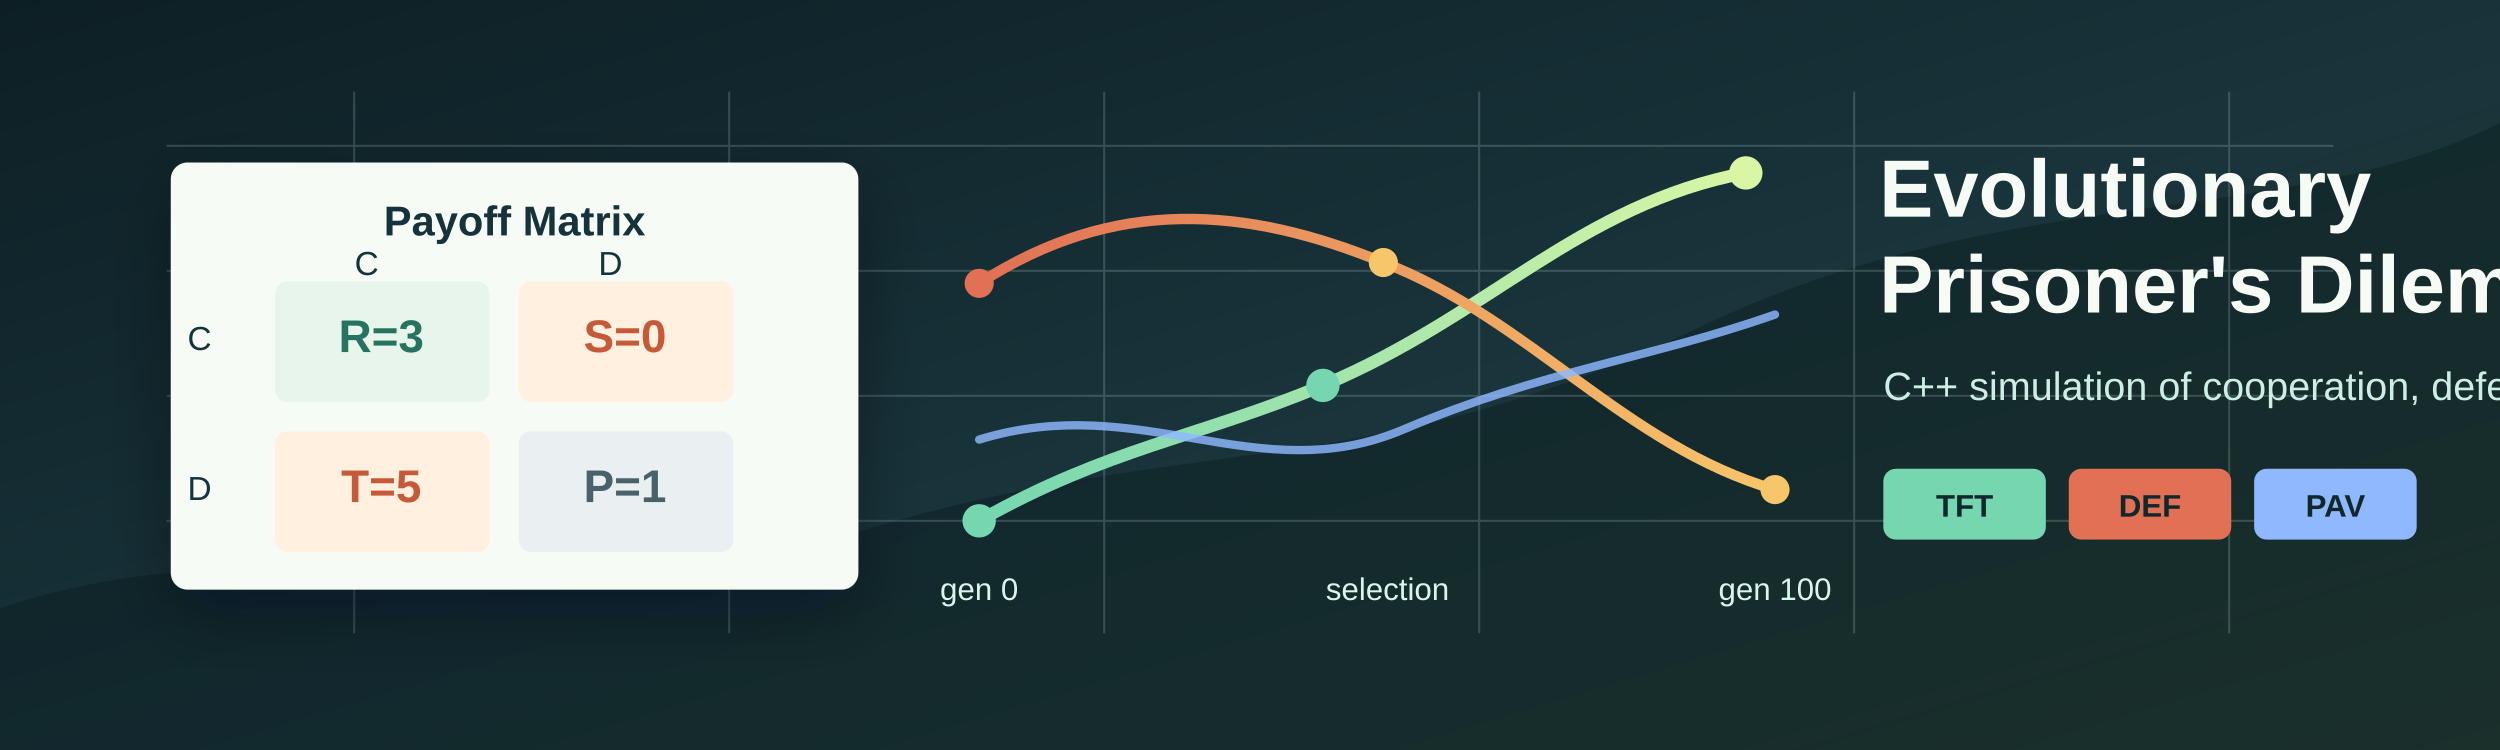
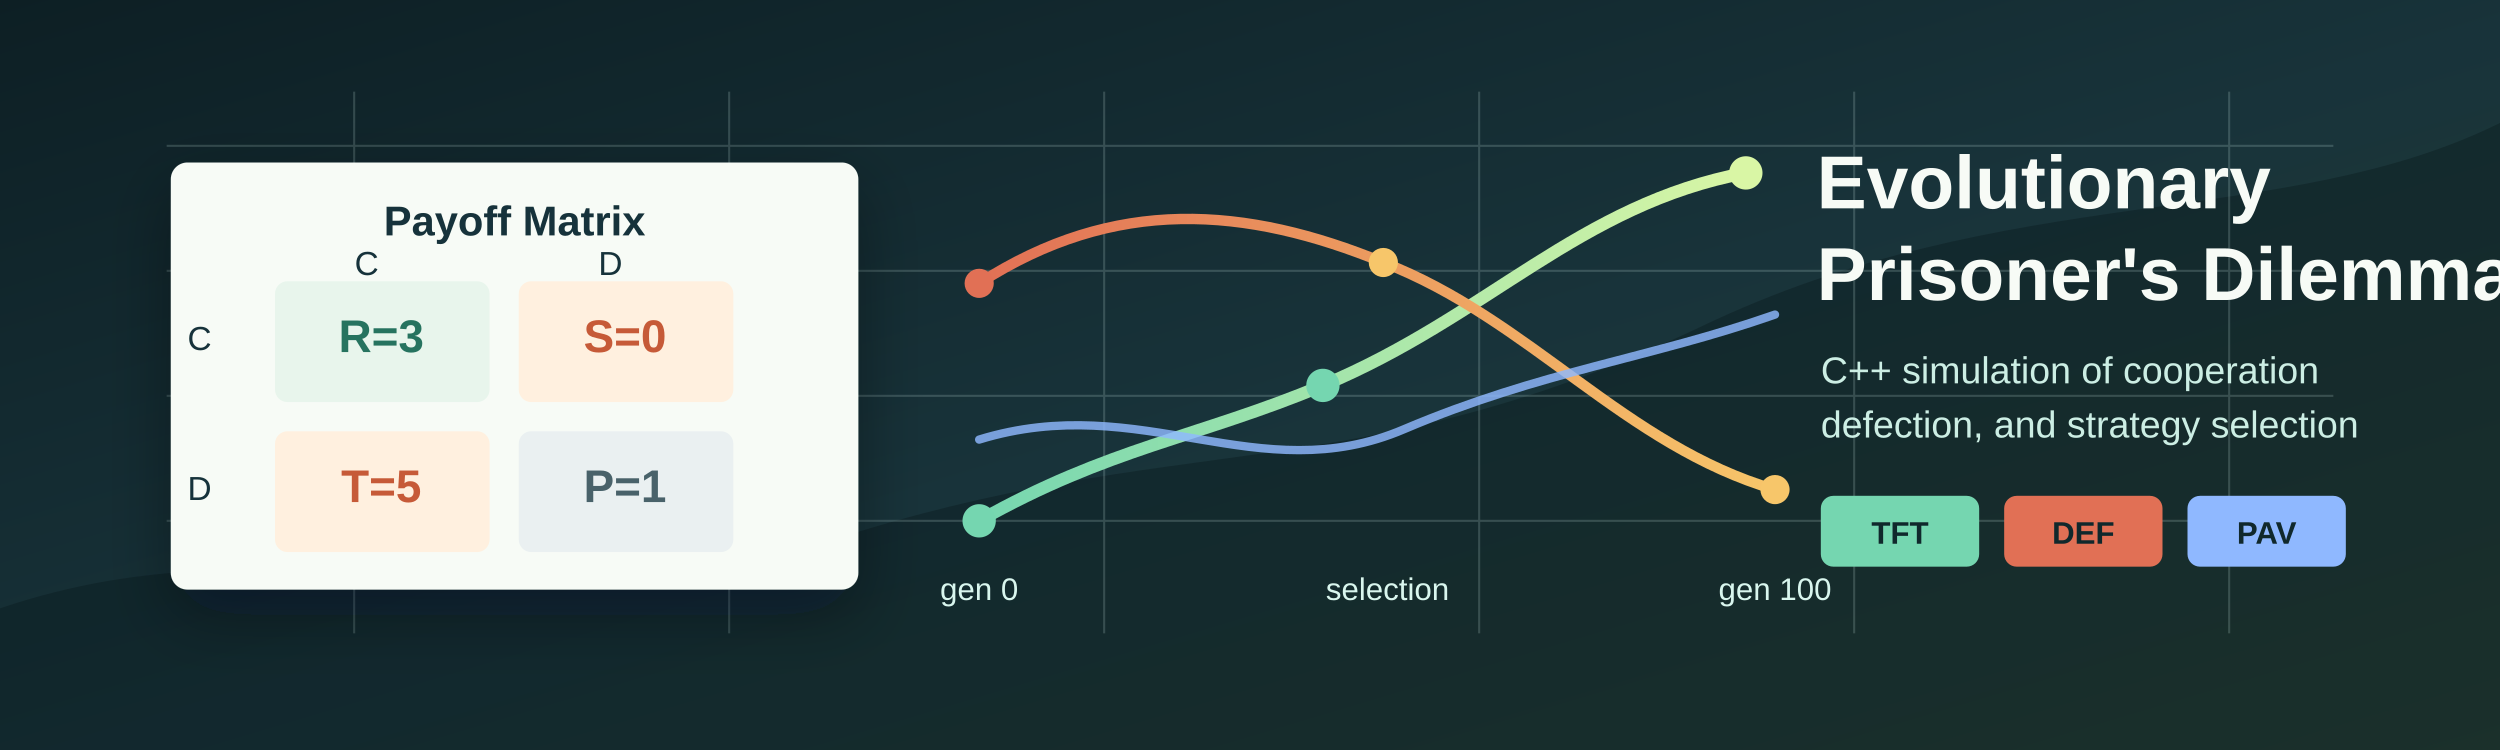
<svg xmlns="http://www.w3.org/2000/svg" width="1200" height="360" viewBox="0 0 1200 360" role="img" aria-labelledby="title desc">
  <defs>
    <linearGradient id="background" x1="0" y1="0" x2="1" y2="1">
      <stop offset="0%" stop-color="#0d1f24" />
      <stop offset="52%" stop-color="#18333a" />
      <stop offset="100%" stop-color="#263f35" />
    </linearGradient>
    <linearGradient id="curveCooperate" x1="0" y1="0" x2="1" y2="0">
      <stop offset="0%" stop-color="#75d6b0" />
      <stop offset="100%" stop-color="#d9f6a5" />
    </linearGradient>
    <linearGradient id="curveDefect" x1="0" y1="0" x2="1" y2="0">
      <stop offset="0%" stop-color="#e17055" />
      <stop offset="100%" stop-color="#f7c66a" />
    </linearGradient>
    <filter id="shadow" x="-20%" y="-20%" width="140%" height="140%">
      <feDropShadow dx="0" dy="12" stdDeviation="16" flood-color="#061014" flood-opacity="0.35" />
    </filter>
  </defs>
  <rect width="1200" height="360" fill="url(#background)" />
  <path d="M0 292 C142 244 239 311 397 260 C565 205 649 236 816 157 C964 86 1095 111 1200 59 L1200 360 L0 360 Z" fill="#071417" opacity="0.35" />
  <g opacity="0.18" stroke="#d9f6ee" stroke-width="1">
    <path d="M80 70 H1120" />
    <path d="M80 130 H1120" />
    <path d="M80 190 H1120" />
    <path d="M80 250 H1120" />
    <path d="M170 44 V304" />
    <path d="M350 44 V304" />
    <path d="M530 44 V304" />
    <path d="M710 44 V304" />
    <path d="M890 44 V304" />
    <path d="M1070 44 V304" />
  </g>
  <g filter="url(#shadow)">
    <rect x="82" y="78" width="330" height="205" rx="8" fill="#f7fbf6" />
    <text x="247" y="113" text-anchor="middle" font-family="Segoe UI, Arial, sans-serif" font-size="20" font-weight="700" fill="#17333a">Payoff Matrix</text>
    <rect x="132" y="135" width="103" height="58" rx="6" fill="#e8f5ec" />
    <rect x="249" y="135" width="103" height="58" rx="6" fill="#fff0df" />
    <rect x="132" y="207" width="103" height="58" rx="6" fill="#fff0df" />
    <rect x="249" y="207" width="103" height="58" rx="6" fill="#eaf0f1" />
    <text x="183" y="169" text-anchor="middle" font-family="Segoe UI, Arial, sans-serif" font-size="22" font-weight="700" fill="#26735f">R=3</text>
    <text x="300" y="169" text-anchor="middle" font-family="Segoe UI, Arial, sans-serif" font-size="22" font-weight="700" fill="#c65a38">S=0</text>
    <text x="183" y="241" text-anchor="middle" font-family="Segoe UI, Arial, sans-serif" font-size="22" font-weight="700" fill="#c65a38">T=5</text>
    <text x="300" y="241" text-anchor="middle" font-family="Segoe UI, Arial, sans-serif" font-size="22" font-weight="700" fill="#49626a">P=1</text>
    <text x="90" y="168" font-family="Segoe UI, Arial, sans-serif" font-size="16" fill="#17333a">C</text>
    <text x="90" y="240" font-family="Segoe UI, Arial, sans-serif" font-size="16" fill="#17333a">D</text>
    <text x="176" y="132" text-anchor="middle" font-family="Segoe UI, Arial, sans-serif" font-size="16" fill="#17333a">C</text>
    <text x="293" y="132" text-anchor="middle" font-family="Segoe UI, Arial, sans-serif" font-size="16" fill="#17333a">D</text>
  </g>
  <g fill="none" stroke-linecap="round" stroke-linejoin="round">
    <path d="M470 250 C532 215 575 210 635 185 C714 152 758 98 838 83" stroke="url(#curveCooperate)" stroke-width="6" />
    <path d="M470 136 C535 94 598 99 664 126 C734 153 780 214 852 235" stroke="url(#curveDefect)" stroke-width="5" />
    <path d="M470 211 C548 187 604 236 674 206 C740 178 792 172 852 151" stroke="#8fb8ff" stroke-width="4" opacity="0.82" />
  </g>
  <g font-family="Segoe UI, Arial, sans-serif">
    <circle cx="470" cy="250" r="8" fill="#75d6b0" />
    <circle cx="635" cy="185" r="8" fill="#75d6b0" />
    <circle cx="838" cy="83" r="8" fill="#d9f6a5" />
    <circle cx="470" cy="136" r="7" fill="#e17055" />
    <circle cx="664" cy="126" r="7" fill="#f7c66a" />
    <circle cx="852" cy="235" r="7" fill="#f7c66a" />
    <text x="470" y="288" text-anchor="middle" font-size="15" fill="#d9f6ee">gen 0</text>
    <text x="666" y="288" text-anchor="middle" font-size="15" fill="#d9f6ee">selection</text>
    <text x="852" y="288" text-anchor="middle" font-size="15" fill="#d9f6ee">gen 100</text>
  </g>
  <g font-family="Segoe UI, Arial, sans-serif">
-     <text x="902" y="104" font-size="39" font-weight="750" fill="#f7fbf6">Evolutionary</text>
-     <text x="902" y="150" font-size="39" font-weight="750" fill="#f7fbf6">Prisoner's Dilemma</text>
-     <text x="904" y="192" font-size="19" fill="#cceee4">C++ simulation of cooperation, defection, and selection</text>
-     <rect x="904" y="225" width="78" height="34" rx="6" fill="#75d6b0" />
-     <rect x="993" y="225" width="78" height="34" rx="6" fill="#e17055" />
-     <rect x="1082" y="225" width="78" height="34" rx="6" fill="#8fb8ff" />
-     <text x="943" y="248" text-anchor="middle" font-size="15" font-weight="700" fill="#10282c">TFT</text>
-     <text x="1032" y="248" text-anchor="middle" font-size="15" font-weight="700" fill="#10282c">DEF</text>
-     <text x="1121" y="248" text-anchor="middle" font-size="15" font-weight="700" fill="#10282c">PAV</text>
+     <text x="872" y="100" font-size="36" font-weight="750" fill="#f7fbf6">Evolutionary</text>
+     <text x="872" y="144" font-size="36" font-weight="750" fill="#f7fbf6">Prisoner's Dilemma</text>
+     <text x="874" y="184" font-size="18" fill="#cceee4">C++ simulation of cooperation</text>
+     <text x="874" y="210" font-size="18" fill="#cceee4">defection, and strategy selection</text>
+     <rect x="874" y="238" width="76" height="34" rx="6" fill="#75d6b0" />
+     <rect x="962" y="238" width="76" height="34" rx="6" fill="#e17055" />
+     <rect x="1050" y="238" width="76" height="34" rx="6" fill="#8fb8ff" />
+     <text x="912" y="261" text-anchor="middle" font-size="15" font-weight="700" fill="#10282c">TFT</text>
+     <text x="1000" y="261" text-anchor="middle" font-size="15" font-weight="700" fill="#10282c">DEF</text>
+     <text x="1088" y="261" text-anchor="middle" font-size="15" font-weight="700" fill="#10282c">PAV</text>
  </g>
</svg>
